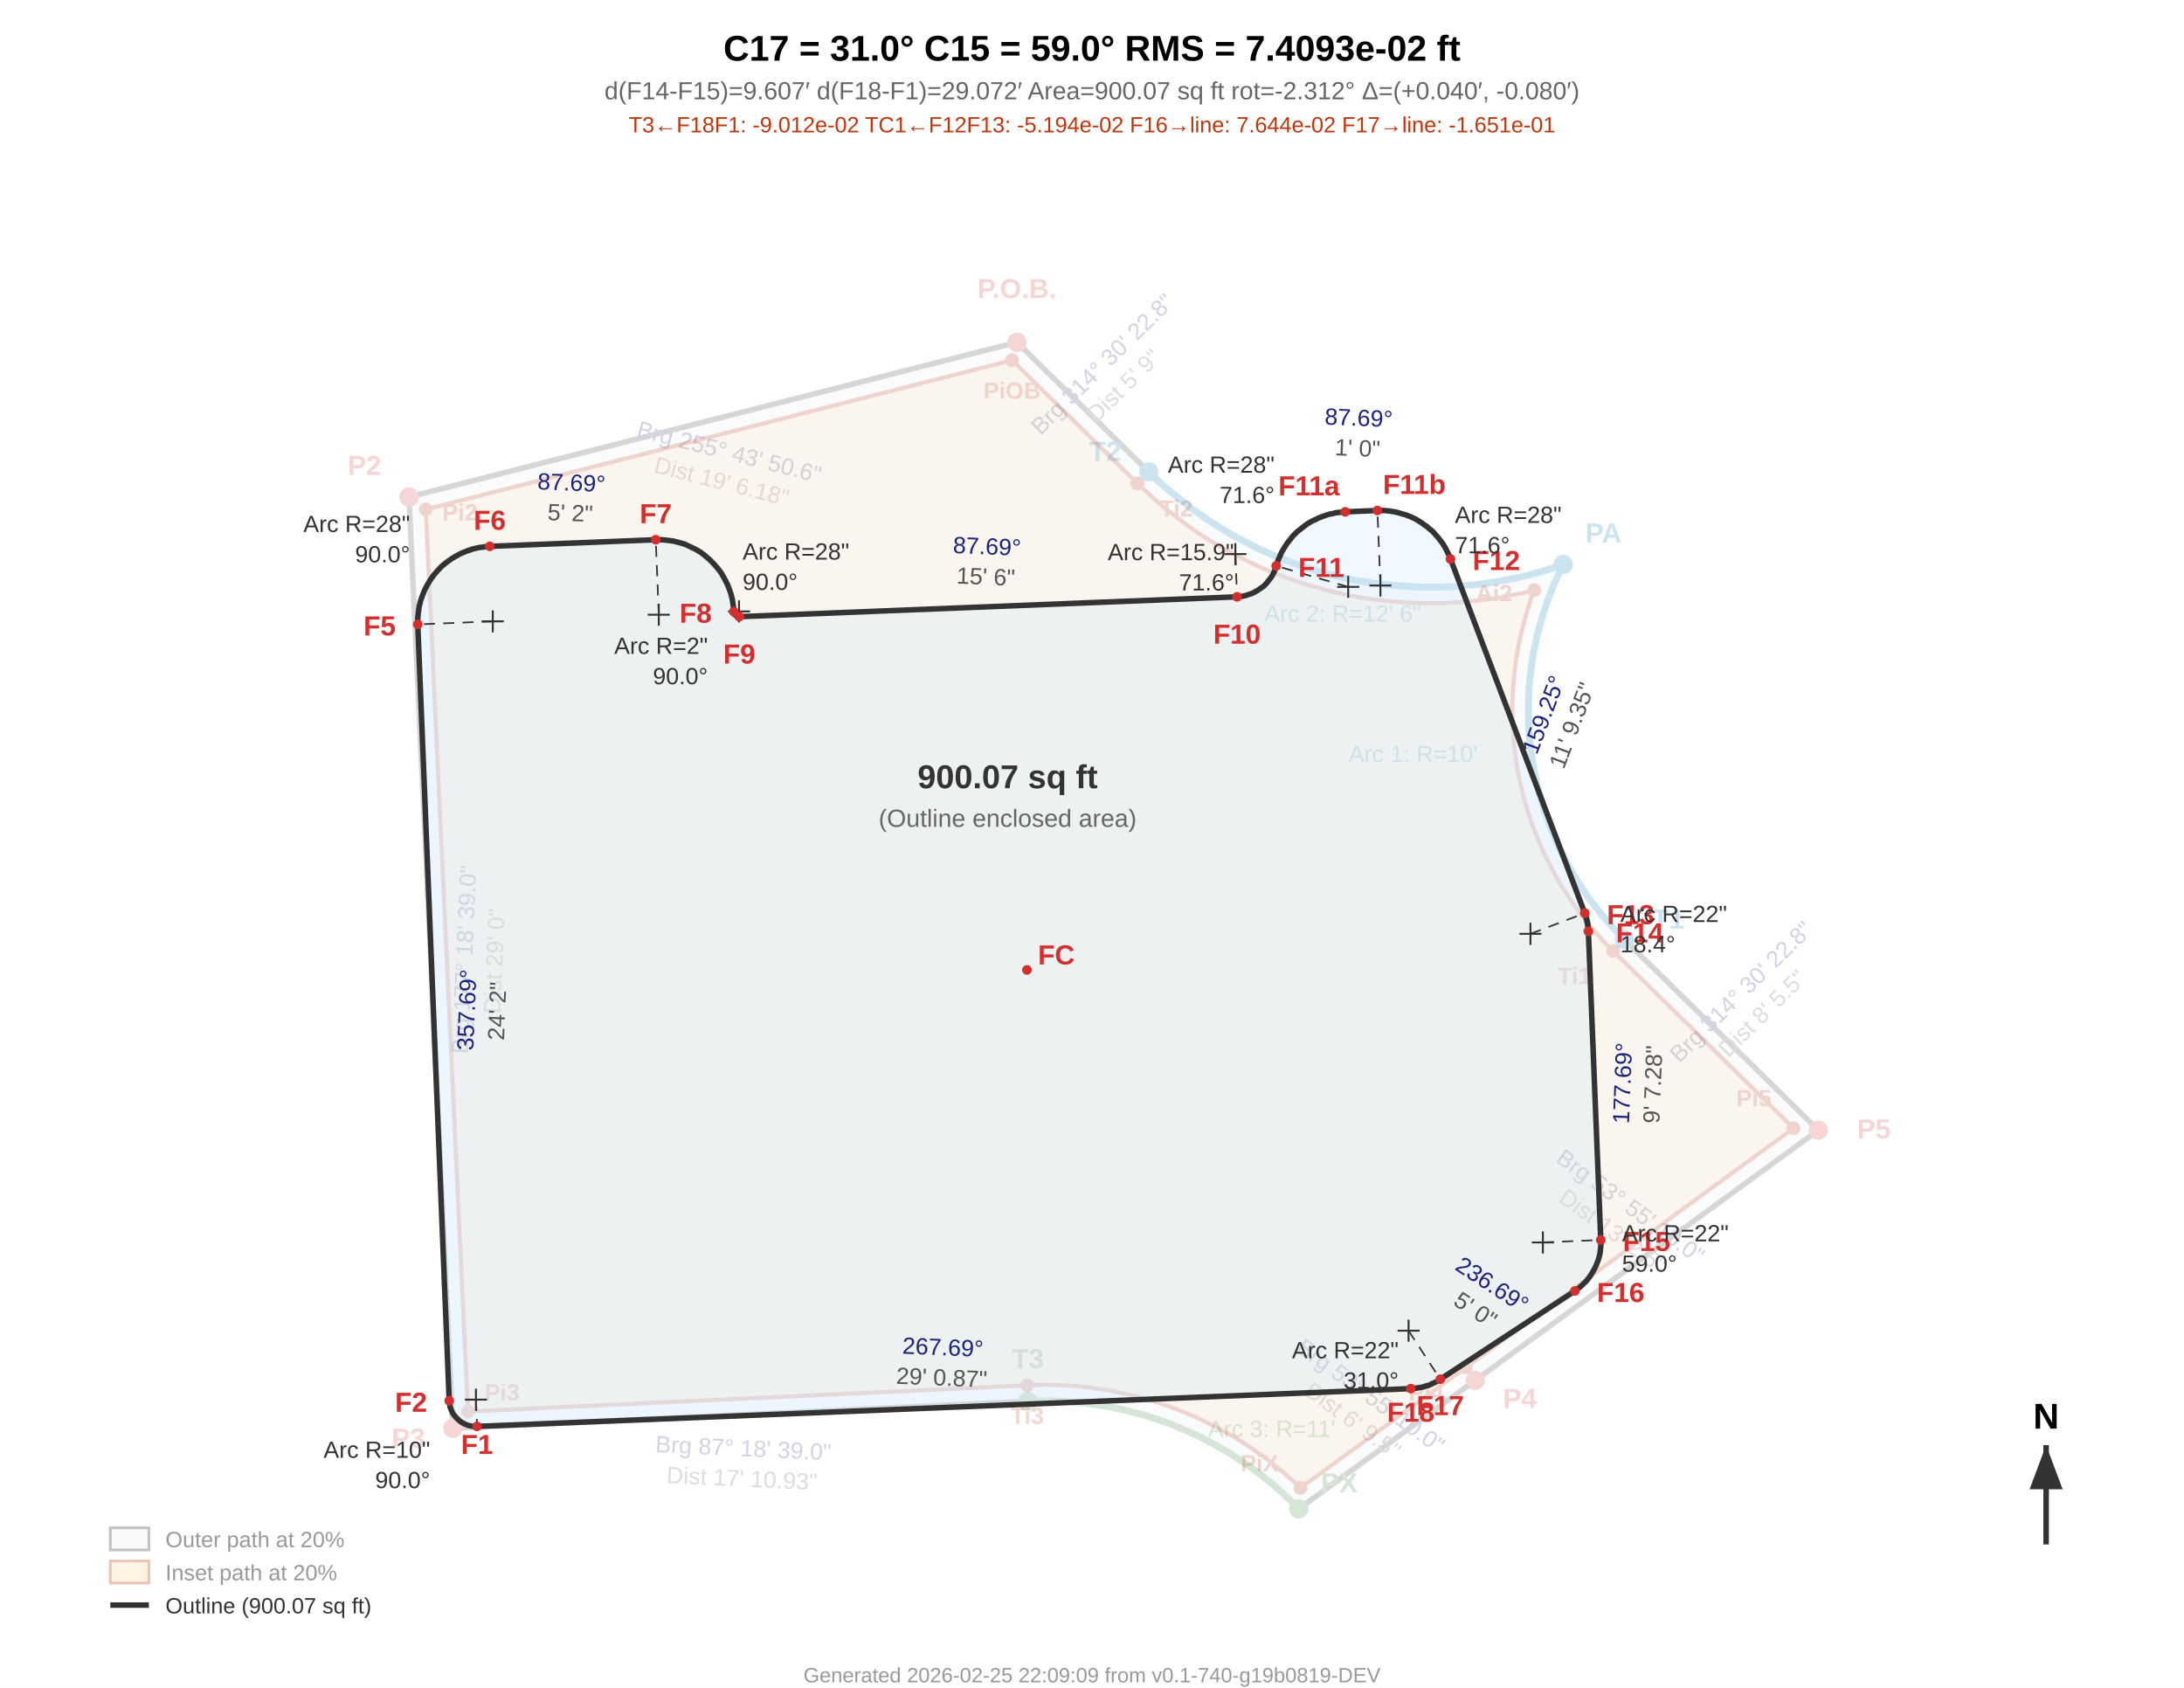
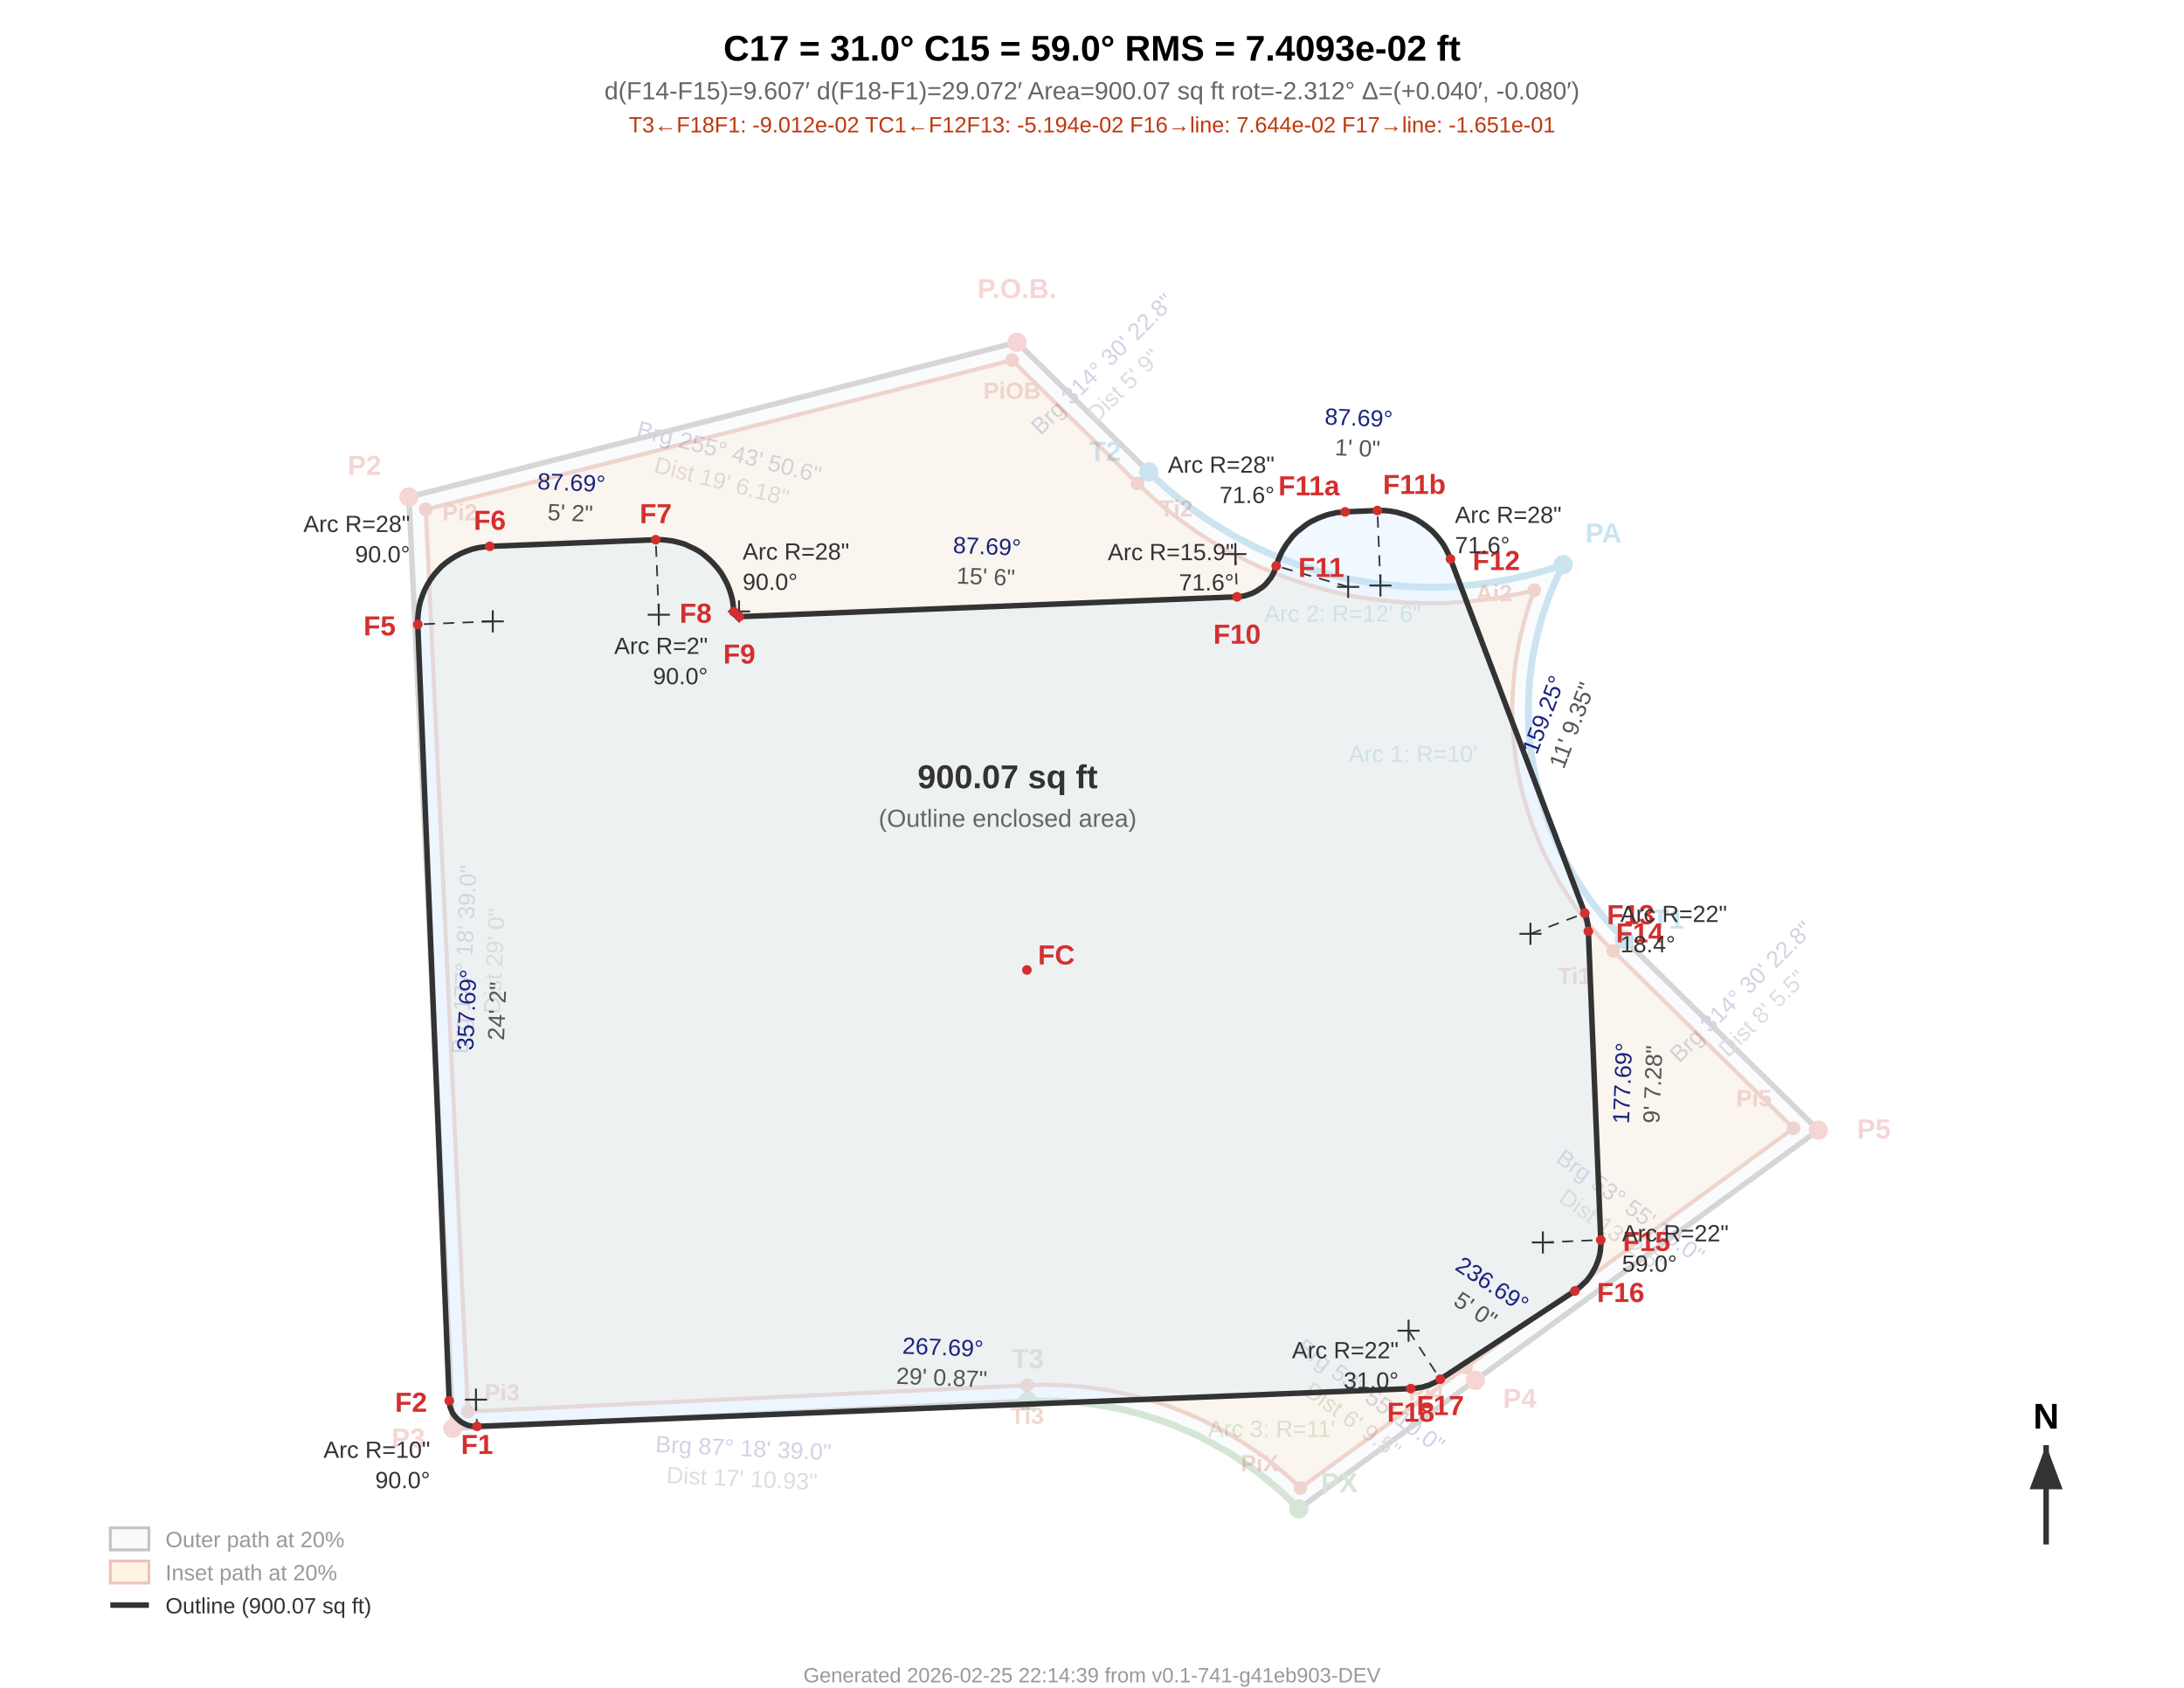
<svg xmlns="http://www.w3.org/2000/svg" width="792" height="612" viewBox="0 0 792 612">
  <rect width="792" height="612" fill="white" />
  <defs>
    <marker id="ah" markerWidth="8" markerHeight="6" refX="8" refY="3" orient="auto">
      <polygon points="0 0, 8 3, 0 6" fill="#333" />
    </marker>
    <clipPath id="page">
      <rect width="792" height="612" />
    </clipPath>
  </defs>
  <text x="396.0" y="22" text-anchor="middle" font-family="Arial" font-size="13" font-weight="bold">C17 = 31.0°   C15 = 59.0°   RMS = 7.4093e-02 ft</text>
  <text x="396.0" y="36" text-anchor="middle" font-family="Arial" font-size="9" fill="#666">d(F14-F15)=9.607′  d(F18-F1)=29.072′  Area=900.07 sq ft  rot=-2.312°  Δ=(+0.040′, -0.080′)</text>
  <text x="396.0" y="48" text-anchor="middle" font-family="Arial" font-size="8" fill="#BF360C">T3←F18F1: -9.012e-02   TC1←F12F13: -5.194e-02   F16→line: 7.644e-02   F17→line: -1.651e-01</text>
  <g opacity="0.2">
    <polygon points="368.8,124.1 148.3,180.2 164.2,517.9 535.0,500.5 659.4,409.8" fill="none" stroke="#bbb" stroke-width="0.8" stroke-dasharray="4,4" />
    <polygon points="368.8,124.1 148.3,180.2 164.2,517.9 372.7,508.1 374.6,508.0 376.4,508.0 378.2,508.0 380.0,508.0 381.8,508.0 383.6,508.0 385.5,508.1 387.3,508.2 389.1,508.4 390.9,508.5 392.7,508.7 394.5,508.9 396.3,509.2 398.1,509.4 399.9,509.7 401.7,510.0 403.5,510.4 405.2,510.7 407.0,511.1 408.8,511.5 410.5,512.0 412.3,512.4 414.1,512.9 415.8,513.4 417.5,514.0 419.3,514.5 421.0,515.1 422.7,515.7 424.4,516.3 426.1,517.0 427.8,517.7 429.4,518.4 431.1,519.1 432.8,519.9 434.4,520.6 436.0,521.4 437.6,522.3 439.2,523.1 440.8,524.0 442.4,524.9 444.0,525.8 445.6,526.7 447.1,527.7 448.6,528.7 450.1,529.7 451.6,530.7 453.1,531.7 454.6,532.8 456.1,533.9 457.5,535.0 458.9,536.1 460.3,537.2 461.7,538.4 463.1,539.6 464.5,540.8 465.8,542.0 467.1,543.3 468.4,544.5 469.7,545.8 471.0,547.1 535.0,500.5 659.4,409.8 589.1,340.7 587.4,338.9 585.7,337.2 584.0,335.3 582.4,333.5 580.8,331.6 579.3,329.7 577.8,327.8 576.3,325.8 574.9,323.8 573.5,321.7 572.2,319.7 570.9,317.6 569.7,315.5 568.5,313.3 567.3,311.2 566.2,309.0 565.1,306.7 564.1,304.5 563.2,302.3 562.2,300.0 561.4,297.7 560.6,295.4 559.8,293.0 559.1,290.7 558.4,288.3 557.8,285.9 557.2,283.6 556.7,281.2 556.2,278.7 555.8,276.3 555.4,273.9 555.1,271.5 554.8,269.0 554.6,266.6 554.4,264.1 554.3,261.7 554.3,259.2 554.3,256.8 554.3,254.3 554.4,251.8 554.5,249.4 554.7,246.9 555.0,244.5 555.3,242.1 555.6,239.6 556.0,237.2 556.5,234.8 557.0,232.4 557.5,230.0 558.2,227.6 558.8,225.3 559.5,222.9 560.3,220.6 561.1,218.2 561.9,215.9 562.8,213.7 563.8,211.4 564.8,209.1 565.8,206.9 566.9,204.7 564.3,205.6 561.8,206.4 559.2,207.2 556.6,207.9 553.9,208.6 551.3,209.2 548.7,209.8 546.0,210.3 543.4,210.8 540.7,211.2 538.0,211.6 535.3,212.0 532.6,212.2 529.9,212.5 527.3,212.7 524.5,212.8 521.8,212.9 519.1,212.9 516.4,212.9 513.7,212.8 511.0,212.7 508.3,212.5 505.6,212.3 502.9,212.0 500.3,211.7 497.6,211.4 494.9,210.9 492.2,210.5 489.6,210.0 486.9,209.4 484.3,208.8 481.7,208.1 479.1,207.4 476.5,206.6 473.9,205.8 471.3,205.0 468.8,204.1 466.3,203.1 463.7,202.1 461.2,201.1 458.8,200.0 456.3,198.9 453.9,197.7 451.5,196.4 449.1,195.2 446.7,193.9 444.4,192.5 442.1,191.1 439.8,189.7 437.5,188.2 435.3,186.6 433.1,185.1 430.9,183.5 428.8,181.8 426.7,180.1 424.6,178.4 422.5,176.6 420.5,174.8 418.5,173.0 416.6,171.1" fill="#e8edf5" stroke="none" />
    <line x1="368.8" y1="124.1" x2="148.3" y2="180.2" stroke="#333" stroke-width="2.0" />
    <line x1="148.3" y1="180.2" x2="164.2" y2="517.9" stroke="#333" stroke-width="2.0" />
    <line x1="164.2" y1="517.9" x2="372.7" y2="508.1" stroke="#333" stroke-width="2.0" />
    <line x1="471.0" y1="547.1" x2="535.0" y2="500.5" stroke="#333" stroke-width="2.0" />
    <line x1="535.0" y1="500.5" x2="659.4" y2="409.8" stroke="#333" stroke-width="2.0" />
    <line x1="659.4" y1="409.8" x2="589.1" y2="340.7" stroke="#333" stroke-width="2.0" />
    <line x1="416.6" y1="171.1" x2="368.8" y2="124.1" stroke="#333" stroke-width="2.0" />
    <polyline points="589.1,340.7 587.4,338.9 585.7,337.2 584.0,335.3 582.4,333.5 580.8,331.6 579.3,329.7 577.8,327.8 576.3,325.8 574.9,323.8 573.5,321.7 572.2,319.7 570.9,317.6 569.7,315.5 568.5,313.3 567.3,311.2 566.2,309.0 565.1,306.7 564.1,304.5 563.2,302.3 562.2,300.0 561.4,297.7 560.6,295.4 559.8,293.0 559.1,290.7 558.4,288.3 557.8,285.9 557.2,283.6 556.7,281.2 556.2,278.7 555.8,276.3 555.4,273.9 555.1,271.5 554.8,269.0 554.6,266.6 554.4,264.1 554.3,261.7 554.3,259.2 554.3,256.8 554.3,254.3 554.4,251.8 554.5,249.4 554.7,246.9 555.0,244.5 555.3,242.1 555.6,239.6 556.0,237.2 556.5,234.8 557.0,232.4 557.5,230.0 558.2,227.6 558.8,225.3 559.5,222.9 560.3,220.6 561.1,218.2 561.9,215.9 562.8,213.7 563.8,211.4 564.8,209.1 565.8,206.9 566.9,204.7" fill="none" stroke="#0077B6" stroke-width="2.5" stroke-linecap="round" />
    <polyline points="566.9,204.7 564.3,205.6 561.8,206.4 559.2,207.2 556.6,207.9 553.9,208.6 551.3,209.2 548.7,209.8 546.0,210.3 543.4,210.8 540.7,211.2 538.0,211.6 535.3,212.0 532.6,212.2 529.9,212.5 527.3,212.7 524.5,212.8 521.8,212.9 519.1,212.9 516.4,212.9 513.7,212.8 511.0,212.7 508.3,212.5 505.6,212.3 502.9,212.0 500.3,211.7 497.6,211.4 494.9,210.9 492.2,210.5 489.6,210.0 486.9,209.4 484.3,208.8 481.7,208.1 479.1,207.4 476.5,206.6 473.9,205.8 471.3,205.0 468.8,204.1 466.3,203.1 463.7,202.1 461.2,201.1 458.8,200.0 456.3,198.9 453.9,197.7 451.5,196.4 449.1,195.2 446.7,193.9 444.4,192.5 442.1,191.1 439.8,189.7 437.5,188.2 435.3,186.6 433.1,185.1 430.9,183.5 428.8,181.8 426.7,180.1 424.6,178.4 422.5,176.6 420.5,174.8 418.5,173.0 416.6,171.1" fill="none" stroke="#0077B6" stroke-width="2.5" stroke-linecap="round" />
    <polyline points="372.7,508.1 374.6,508.0 376.4,508.0 378.2,508.0 380.0,508.0 381.8,508.0 383.6,508.0 385.5,508.1 387.3,508.2 389.1,508.4 390.9,508.5 392.7,508.7 394.5,508.9 396.3,509.2 398.1,509.4 399.9,509.7 401.7,510.0 403.5,510.4 405.2,510.7 407.0,511.1 408.8,511.5 410.5,512.0 412.3,512.4 414.1,512.9 415.8,513.4 417.5,514.0 419.3,514.5 421.0,515.1 422.7,515.7 424.4,516.3 426.1,517.0 427.8,517.7 429.4,518.4 431.1,519.1 432.8,519.9 434.4,520.6 436.0,521.4 437.6,522.3 439.2,523.1 440.8,524.0 442.4,524.9 444.0,525.8 445.6,526.7 447.1,527.7 448.6,528.7 450.1,529.7 451.6,530.7 453.1,531.7 454.6,532.8 456.1,533.9 457.5,535.0 458.9,536.1 460.3,537.2 461.7,538.4 463.1,539.6 464.5,540.8 465.8,542.0 467.1,543.3 468.4,544.5 469.7,545.8 471.0,547.1" fill="none" stroke="#2E7D32" stroke-width="2.5" stroke-linecap="round" />
    <circle cx="368.8" cy="124.1" r="3.5" fill="#d32f2f" />
    <text x="368.8" y="108.1" text-anchor="middle" font-family="Arial" font-size="10" font-weight="bold" fill="#d32f2f">P.O.B.</text>
    <circle cx="148.3" cy="180.2" r="3.5" fill="#d32f2f" />
    <text x="138.3" y="172.2" text-anchor="end" font-family="Arial" font-size="10" font-weight="bold" fill="#d32f2f">P2</text>
    <circle cx="164.2" cy="517.9" r="3.5" fill="#d32f2f" />
    <text x="154.2" y="524.9" text-anchor="end" font-family="Arial" font-size="10" font-weight="bold" fill="#d32f2f">P3</text>
    <circle cx="372.7" cy="508.1" r="3.5" fill="#2E7D32" />
    <text x="372.7" y="496.1" text-anchor="middle" font-family="Arial" font-size="10" font-weight="bold" fill="#2E7D32">T3</text>
    <circle cx="471.0" cy="547.1" r="3.5" fill="#2E7D32" />
    <text x="479.0" y="541.1" text-anchor="start" font-family="Arial" font-size="10" font-weight="bold" fill="#2E7D32">PX</text>
    <circle cx="535.0" cy="500.5" r="3.5" fill="#d32f2f" />
    <text x="545.0" y="510.5" text-anchor="start" font-family="Arial" font-size="10" font-weight="bold" fill="#d32f2f">P4</text>
    <circle cx="659.4" cy="409.8" r="3.5" fill="#d32f2f" />
    <text x="673.4" y="412.8" text-anchor="start" font-family="Arial" font-size="10" font-weight="bold" fill="#d32f2f">P5</text>
    <circle cx="589.1" cy="340.7" r="3.5" fill="#0077B6" />
    <text x="599.1" y="336.7" text-anchor="start" font-family="Arial" font-size="10" font-weight="bold" fill="#0077B6">T1</text>
    <circle cx="566.9" cy="204.7" r="3.5" fill="#0077B6" />
    <text x="574.9" y="196.7" text-anchor="start" font-family="Arial" font-size="10" font-weight="bold" fill="#0077B6">PA</text>
    <circle cx="416.6" cy="171.1" r="3.5" fill="#0077B6" />
    <text x="406.6" y="167.1" text-anchor="end" font-family="Arial" font-size="10" font-weight="bold" fill="#0077B6">T2</text>
    <g transform="translate(263.0,169.6) rotate(14.3)">
      <text x="0" y="-3" text-anchor="middle" font-family="Arial" font-size="8.5" fill="#1a237e">Brg 255° 43' 50.6"</text>
      <text x="0" y="8" text-anchor="middle" font-family="Arial" font-size="8.5" fill="#555">Dist 19' 6.18"</text>
    </g>
    <g transform="translate(174.2,348.2) rotate(-87.3)">
      <text x="0" y="-3" text-anchor="middle" font-family="Arial" font-size="8.5" fill="#1a237e">Brg 177° 18' 39.0"</text>
      <text x="0" y="8" text-anchor="middle" font-family="Arial" font-size="8.5" fill="#555">Dist 29' 0"</text>
    </g>
    <g transform="translate(269.3,531.0) rotate(2.7)">
      <text x="0" y="-3" text-anchor="middle" font-family="Arial" font-size="8.5" fill="#1a237e">Brg 87° 18' 39.0"</text>
      <text x="0" y="8" text-anchor="middle" font-family="Arial" font-size="8.5" fill="#555">Dist 17' 10.93"</text>
    </g>
    <g transform="translate(493.6,510.9) rotate(36.1)">
      <text x="0" y="-3" text-anchor="middle" font-family="Arial" font-size="8.5" fill="#1a237e">Brg 53° 55' 10.0"</text>
      <text x="0" y="8" text-anchor="middle" font-family="Arial" font-size="8.5" fill="#555">Dist 6' 9.5"</text>
    </g>
    <g transform="translate(587.8,442.2) rotate(36.1)">
      <text x="0" y="-3" text-anchor="middle" font-family="Arial" font-size="8.5" fill="#1a237e">Brg 53° 55' 10.0"</text>
      <text x="0" y="8" text-anchor="middle" font-family="Arial" font-size="8.5" fill="#555">Dist 13' 2.5"</text>
    </g>
    <g transform="translate(635.5,363.8) rotate(-44.5)">
      <text x="0" y="-3" text-anchor="middle" font-family="Arial" font-size="8.5" fill="#1a237e">Brg 314° 30' 22.8"</text>
      <text x="0" y="8" text-anchor="middle" font-family="Arial" font-size="8.5" fill="#555">Dist 8' 5.5"</text>
    </g>
    <g transform="translate(403.9,136.2) rotate(-44.5)">
      <text x="0" y="-3" text-anchor="middle" font-family="Arial" font-size="8.5" fill="#1a237e">Brg 314° 30' 22.8"</text>
      <text x="0" y="8" text-anchor="middle" font-family="Arial" font-size="8.5" fill="#555">Dist 5' 9"</text>
    </g>
    <text x="535.8" y="276.3" text-anchor="end" font-family="Arial" font-size="8.5" fill="#0077B6">Arc 1: R=10'</text>
    <text x="486.9" y="225.4" text-anchor="middle" font-family="Arial" font-size="8.5" fill="#0077B6">Arc 2: R=12' 6"</text>
    <text x="438.1" y="521.0" text-anchor="start" font-family="Arial" font-size="8.5" fill="#2E7D32">Arc 3: R=11'</text>
  </g>
  <g opacity="0.2">
    <polygon points="367.0,130.6 154.4,184.7 169.7,511.8 372.5,502.3 374.3,502.2 376.1,502.2 377.9,502.1 379.7,502.1 381.5,502.2 383.4,502.2 385.2,502.3 387.0,502.4 388.8,502.5 390.6,502.6 392.4,502.8 394.2,503.0 396.0,503.2 397.8,503.5 399.6,503.8 401.4,504.0 403.2,504.4 404.9,504.7 406.7,505.1 408.5,505.5 410.3,505.9 412.0,506.3 413.8,506.8 415.5,507.3 417.3,507.8 419.0,508.3 420.7,508.9 422.4,509.4 424.2,510.0 425.9,510.7 427.5,511.3 429.2,512.0 430.9,512.7 432.6,513.4 434.2,514.1 435.9,514.9 437.5,515.7 439.1,516.5 440.8,517.3 442.4,518.2 443.9,519.0 445.5,519.9 447.1,520.8 448.6,521.8 450.2,522.7 451.7,523.7 453.2,524.7 454.7,525.7 456.2,526.8 457.7,527.8 459.2,528.9 460.6,530.0 462.0,531.1 463.4,532.3 464.8,533.4 466.2,534.6 467.6,535.8 468.9,537.0 470.3,538.2 471.6,539.5 531.6,495.8 650.4,409.1 585.0,344.8 583.4,343.2 581.7,341.5 580.1,339.7 578.5,338.0 577.0,336.2 575.5,334.3 574.0,332.5 572.6,330.6 571.2,328.7 569.9,326.8 568.6,324.8 567.3,322.8 566.0,320.8 564.8,318.8 563.7,316.7 562.6,314.6 561.5,312.5 560.4,310.4 559.4,308.3 558.5,306.1 557.6,303.9 556.7,301.7 555.8,299.5 555.1,297.3 554.3,295.1 553.6,292.8 553.0,290.5 552.3,288.3 551.8,286.0 551.2,283.7 550.8,281.3 550.3,279.0 549.9,276.7 549.6,274.4 549.3,272.0 549.0,269.7 548.8,267.3 548.6,265.0 548.5,262.6 548.5,260.2 548.4,257.9 548.4,255.5 548.5,253.2 548.6,250.8 548.8,248.4 549.0,246.1 549.2,243.7 549.5,241.4 549.8,239.0 550.2,236.7 550.6,234.4 551.1,232.1 551.6,229.8 552.2,227.5 552.8,225.2 553.4,222.9 554.1,220.7 554.8,218.4 555.6,216.2 556.4,214.0 553.9,214.6 551.4,215.2 548.8,215.7 546.3,216.2 543.7,216.7 541.2,217.1 538.6,217.4 536.0,217.7 533.4,218.0 530.9,218.2 528.3,218.4 525.7,218.6 523.1,218.7 520.5,218.7 517.9,218.7 515.3,218.7 512.7,218.6 510.1,218.5 507.5,218.3 504.9,218.1 502.3,217.8 499.8,217.5 497.2,217.2 494.6,216.8 492.1,216.4 489.5,215.9 487.0,215.4 484.4,214.8 481.9,214.2 479.4,213.5 476.9,212.8 474.4,212.1 471.9,211.3 469.5,210.5 467.0,209.6 464.6,208.7 462.2,207.8 459.8,206.8 457.4,205.8 455.0,204.7 452.7,203.6 450.3,202.4 448.0,201.2 445.7,200.0 443.5,198.7 441.2,197.4 439.0,196.1 436.8,194.7 434.6,193.3 432.5,191.8 430.4,190.3 428.3,188.8 426.2,187.2 424.2,185.6 422.1,184.0 420.2,182.3 418.2,180.6 416.3,178.8 414.4,177.1 412.5,175.3" fill="rgba(255,152,0,0.3)" stroke="none" />
    <line x1="367.0" y1="130.6" x2="154.4" y2="184.7" stroke="#BF360C" stroke-width="1.5" />
    <line x1="154.4" y1="184.7" x2="169.7" y2="511.8" stroke="#BF360C" stroke-width="1.5" />
    <line x1="169.7" y1="511.8" x2="372.5" y2="502.3" stroke="#BF360C" stroke-width="1.5" />
    <line x1="471.6" y1="539.5" x2="531.6" y2="495.8" stroke="#BF360C" stroke-width="1.5" />
    <line x1="531.6" y1="495.8" x2="650.4" y2="409.1" stroke="#BF360C" stroke-width="1.5" />
    <line x1="650.4" y1="409.1" x2="585.0" y2="344.8" stroke="#BF360C" stroke-width="1.5" />
    <line x1="412.5" y1="175.3" x2="367.0" y2="130.6" stroke="#BF360C" stroke-width="1.5" />
    <polyline points="585.0,344.8 583.4,343.2 581.7,341.5 580.1,339.7 578.5,338.0 577.0,336.2 575.5,334.3 574.0,332.5 572.6,330.6 571.2,328.7 569.9,326.8 568.6,324.8 567.3,322.8 566.0,320.8 564.8,318.8 563.7,316.7 562.6,314.6 561.5,312.5 560.4,310.4 559.4,308.3 558.5,306.1 557.6,303.9 556.7,301.7 555.8,299.5 555.1,297.3 554.3,295.1 553.6,292.8 553.0,290.5 552.3,288.3 551.8,286.0 551.2,283.7 550.8,281.3 550.3,279.0 549.9,276.7 549.6,274.4 549.3,272.0 549.0,269.7 548.8,267.3 548.6,265.0 548.5,262.6 548.5,260.2 548.4,257.9 548.4,255.5 548.5,253.2 548.6,250.8 548.8,248.4 549.0,246.1 549.2,243.7 549.5,241.4 549.8,239.0 550.2,236.7 550.6,234.4 551.1,232.1 551.6,229.8 552.2,227.5 552.8,225.2 553.4,222.9 554.1,220.7 554.8,218.4 555.6,216.2 556.4,214.0" fill="none" stroke="#BF360C" stroke-width="1.5" stroke-linecap="round" />
    <polyline points="556.4,214.0 553.9,214.6 551.4,215.2 548.8,215.7 546.3,216.2 543.7,216.7 541.2,217.1 538.6,217.4 536.0,217.7 533.4,218.0 530.9,218.2 528.3,218.4 525.7,218.6 523.1,218.7 520.5,218.7 517.9,218.7 515.3,218.7 512.7,218.6 510.1,218.5 507.5,218.3 504.9,218.1 502.3,217.8 499.8,217.5 497.2,217.2 494.6,216.8 492.1,216.4 489.5,215.9 487.0,215.4 484.4,214.8 481.9,214.2 479.4,213.5 476.9,212.8 474.4,212.1 471.9,211.3 469.5,210.5 467.0,209.6 464.6,208.7 462.2,207.8 459.8,206.8 457.4,205.8 455.0,204.7 452.7,203.6 450.3,202.4 448.0,201.2 445.7,200.0 443.5,198.7 441.2,197.4 439.0,196.1 436.8,194.7 434.6,193.3 432.5,191.8 430.4,190.3 428.3,188.8 426.2,187.2 424.2,185.6 422.1,184.0 420.2,182.3 418.2,180.6 416.3,178.8 414.4,177.1 412.5,175.3" fill="none" stroke="#BF360C" stroke-width="1.5" stroke-linecap="round" />
    <polyline points="372.5,502.3 374.3,502.2 376.1,502.2 377.9,502.1 379.7,502.1 381.5,502.2 383.4,502.2 385.2,502.3 387.0,502.4 388.8,502.5 390.6,502.6 392.4,502.8 394.2,503.0 396.0,503.2 397.8,503.5 399.6,503.8 401.4,504.0 403.2,504.4 404.9,504.7 406.7,505.1 408.5,505.5 410.3,505.9 412.0,506.3 413.8,506.8 415.5,507.3 417.3,507.8 419.0,508.3 420.7,508.9 422.4,509.4 424.2,510.0 425.9,510.7 427.5,511.3 429.2,512.0 430.9,512.7 432.6,513.4 434.2,514.1 435.9,514.9 437.5,515.7 439.1,516.5 440.8,517.3 442.4,518.2 443.9,519.0 445.5,519.9 447.1,520.8 448.6,521.8 450.2,522.7 451.7,523.7 453.2,524.7 454.7,525.7 456.2,526.8 457.7,527.8 459.2,528.9 460.6,530.0 462.0,531.1 463.4,532.3 464.8,533.4 466.2,534.6 467.6,535.8 468.9,537.0 470.3,538.2 471.6,539.5" fill="none" stroke="#BF360C" stroke-width="1.5" stroke-linecap="round" />
    <circle cx="367.0" cy="130.6" r="2.5" fill="#BF360C" />
    <text x="367.0" y="144.6" text-anchor="middle" font-family="Arial" font-size="8.5" font-weight="bold" fill="#BF360C">PiOB</text>
    <circle cx="154.4" cy="184.7" r="2.5" fill="#BF360C" />
    <text x="160.4" y="188.7" text-anchor="start" font-family="Arial" font-size="8.5" font-weight="bold" fill="#BF360C">Pi2</text>
    <circle cx="169.7" cy="511.8" r="2.5" fill="#BF360C" />
    <text x="175.7" y="507.8" text-anchor="start" font-family="Arial" font-size="8.5" font-weight="bold" fill="#BF360C">Pi3</text>
    <circle cx="372.5" cy="502.3" r="2.5" fill="#BF360C" />
    <text x="372.5" y="516.3" text-anchor="middle" font-family="Arial" font-size="8.5" font-weight="bold" fill="#BF360C">Ti3</text>
    <circle cx="471.6" cy="539.5" r="2.5" fill="#BF360C" />
    <text x="463.6" y="533.5" text-anchor="end" font-family="Arial" font-size="8.5" font-weight="bold" fill="#BF360C">PiX</text>
    <circle cx="531.6" cy="495.8" r="2.5" fill="#BF360C" />
    <text x="523.6" y="507.8" text-anchor="end" font-family="Arial" font-size="8.5" font-weight="bold" fill="#BF360C">Pi4</text>
    <circle cx="650.4" cy="409.1" r="2.5" fill="#BF360C" />
    <text x="642.4" y="401.1" text-anchor="end" font-family="Arial" font-size="8.5" font-weight="bold" fill="#BF360C">Pi5</text>
    <circle cx="585.0" cy="344.8" r="2.5" fill="#BF360C" />
    <text x="577.0" y="356.8" text-anchor="end" font-family="Arial" font-size="8.5" font-weight="bold" fill="#BF360C">Ti1</text>
    <circle cx="556.4" cy="214.0" r="2.5" fill="#BF360C" />
    <text x="548.4" y="218.0" text-anchor="end" font-family="Arial" font-size="8.5" font-weight="bold" fill="#BF360C">Ai2</text>
    <circle cx="412.5" cy="175.3" r="2.5" fill="#BF360C" />
    <text x="420.5" y="187.3" text-anchor="start" font-family="Arial" font-size="8.5" font-weight="bold" fill="#BF360C">Ti2</text>
  </g>
  <polygon points="173.0,517.2 172.2,517.2 171.5,517.2 170.7,517.0 170.0,516.9 169.2,516.6 168.5,516.3 167.9,516.0 167.2,515.6 166.6,515.1 166.0,514.6 165.5,514.1 165.0,513.5 164.5,512.9 164.1,512.3 163.8,511.6 163.5,510.9 163.2,510.1 163.1,509.4 162.9,508.7 162.9,507.9 151.5,226.4 151.5,224.3 151.7,222.1 152.0,220.0 152.5,217.9 153.2,215.9 154.0,213.9 155.0,212.0 156.1,210.2 157.3,208.5 158.7,206.9 160.2,205.3 161.8,204.0 163.6,202.7 165.4,201.6 167.3,200.6 169.3,199.8 171.3,199.1 173.4,198.6 175.5,198.3 177.6,198.1 237.8,195.7 239.9,195.7 242.0,195.9 244.2,196.2 246.2,196.7 248.3,197.3 250.2,198.2 252.1,199.1 254.0,200.2 255.7,201.5 257.3,202.9 258.8,204.4 260.2,206.0 261.5,207.7 262.6,209.6 263.6,211.5 264.4,213.4 265.1,215.5 265.6,217.5 265.9,219.6 266.1,221.8 266.1,221.9 266.1,222.1 266.1,222.2 266.2,222.4 266.2,222.5 266.3,222.6 266.4,222.8 266.5,222.9 266.6,223.0 266.7,223.1 266.8,223.2 266.9,223.3 267.1,223.4 267.2,223.5 267.3,223.5 267.5,223.6 267.6,223.6 267.8,223.6 267.9,223.6 268.1,223.6 448.6,216.4 449.6,216.3 450.5,216.2 451.5,216.0 452.4,215.7 453.3,215.4 454.2,215.1 455.1,214.6 455.9,214.2 456.7,213.6 457.5,213.1 458.3,212.5 459.0,211.8 459.6,211.1 460.2,210.3 460.8,209.6 461.3,208.8 461.8,207.9 462.2,207.0 462.5,206.1 462.8,205.2 463.2,204.1 463.5,203.1 464.0,202.0 464.4,201.0 464.9,200.0 465.5,199.0 466.1,198.0 466.7,197.1 467.4,196.2 468.1,195.3 468.8,194.4 469.6,193.6 470.4,192.8 471.3,192.1 472.2,191.4 473.1,190.7 474.0,190.0 475.0,189.4 475.9,188.9 477.0,188.4 478.0,187.9 479.0,187.5 480.1,187.1 481.2,186.7 482.3,186.4 483.4,186.2 484.5,185.9 485.6,185.8 486.7,185.7 487.8,185.6 499.5,185.1 500.6,185.1 501.8,185.1 502.9,185.2 504.0,185.3 505.1,185.5 506.3,185.7 507.4,186.0 508.4,186.3 509.5,186.6 510.6,187.0 511.6,187.4 512.7,187.9 513.7,188.4 514.6,189.0 515.6,189.6 516.5,190.3 517.4,190.9 518.3,191.7 519.2,192.4 520.0,193.2 520.7,194.0 521.5,194.9 522.2,195.8 522.9,196.7 523.5,197.6 524.1,198.6 524.6,199.6 525.1,200.6 525.6,201.6 526.0,202.7 574.7,331.1 574.7,331.2 574.8,331.3 574.8,331.4 574.8,331.5 574.9,331.6 574.9,331.7 574.9,331.8 575.0,331.9 575.0,332.0 575.0,332.2 575.1,332.3 575.1,332.4 575.1,332.5 575.2,332.6 575.2,332.7 575.2,332.8 575.3,332.9 575.3,333.0 575.3,333.1 575.4,333.2 575.4,333.4 575.4,333.5 575.4,333.6 575.5,333.7 575.5,333.8 575.5,333.9 575.5,334.0 575.6,334.1 575.6,334.2 575.6,334.3 575.6,334.5 575.7,334.6 575.7,334.7 575.7,334.8 575.7,334.9 575.7,335.0 575.8,335.1 575.8,335.2 575.8,335.3 575.8,335.5 575.8,335.6 575.8,335.7 575.9,335.8 575.9,335.9 575.9,336.0 575.9,336.1 575.9,336.2 575.9,336.4 575.9,336.5 576.0,336.6 576.0,336.7 576.0,336.8 576.0,336.9 576.0,337.0 576.0,337.1 576.0,337.3 576.0,337.4 576.0,337.5 576.0,337.6 576.0,337.7 580.5,449.6 580.6,450.7 580.5,451.8 580.4,452.9 580.3,453.9 580.1,455.0 579.8,456.1 579.5,457.1 579.1,458.1 578.7,459.1 578.2,460.1 577.7,461.0 577.1,462.0 576.5,462.9 575.9,463.7 575.2,464.6 574.4,465.3 573.6,466.1 572.8,466.8 571.9,467.5 571.1,468.1 522.3,500.1 521.9,500.4 521.4,500.7 520.9,501.0 520.4,501.2 519.9,501.5 519.3,501.7 518.8,502.0 518.3,502.2 517.8,502.4 517.2,502.5 516.7,502.7 516.1,502.9 515.6,503.0 515.0,503.1 514.4,503.2 513.9,503.3 513.3,503.4 512.8,503.5 512.2,503.5 511.6,503.5" fill="rgba(200,230,255,0.25)" stroke="none" />
  <line x1="162.9" y1="507.9" x2="151.5" y2="226.4" stroke="#333" stroke-width="2.0" />
  <line x1="177.6" y1="198.1" x2="237.8" y2="195.7" stroke="#333" stroke-width="2.0" />
  <line x1="268.1" y1="223.6" x2="448.6" y2="216.4" stroke="#333" stroke-width="2.0" />
  <line x1="487.8" y1="185.6" x2="499.5" y2="185.1" stroke="#333" stroke-width="2.0" />
  <line x1="526.0" y1="202.7" x2="574.7" y2="331.1" stroke="#333" stroke-width="2.0" />
  <line x1="576.0" y1="337.7" x2="580.5" y2="449.6" stroke="#333" stroke-width="2.0" />
  <line x1="571.1" y1="468.1" x2="522.3" y2="500.1" stroke="#333" stroke-width="2.0" />
  <line x1="511.6" y1="503.5" x2="173.0" y2="517.2" stroke="#333" stroke-width="2.0" />
  <polyline points="173.0,517.2 172.2,517.2 171.5,517.2 170.7,517.0 170.0,516.9 169.2,516.6 168.5,516.3 167.9,516.0 167.2,515.6 166.6,515.1 166.0,514.6 165.5,514.1 165.0,513.5 164.5,512.9 164.1,512.3 163.8,511.6 163.5,510.9 163.2,510.1 163.1,509.4 162.9,508.7 162.9,507.9" fill="none" stroke="#333" stroke-width="2.0" stroke-linecap="round" />
  <polyline points="151.5,226.4 151.5,224.3 151.7,222.1 152.0,220.0 152.5,217.9 153.2,215.9 154.0,213.9 155.0,212.0 156.1,210.2 157.3,208.5 158.7,206.9 160.2,205.3 161.8,204.0 163.6,202.7 165.4,201.6 167.3,200.6 169.3,199.8 171.3,199.1 173.4,198.6 175.5,198.3 177.6,198.1" fill="none" stroke="#333" stroke-width="2.0" stroke-linecap="round" />
  <polyline points="237.8,195.7 239.9,195.7 242.0,195.9 244.2,196.2 246.2,196.7 248.3,197.3 250.2,198.2 252.1,199.1 254.0,200.2 255.7,201.5 257.3,202.9 258.8,204.4 260.2,206.0 261.5,207.7 262.6,209.6 263.6,211.5 264.4,213.4 265.1,215.5 265.6,217.5 265.9,219.6 266.1,221.8" fill="none" stroke="#333" stroke-width="2.0" stroke-linecap="round" />
  <polyline points="266.1,221.8 266.1,221.9 266.1,222.1 266.1,222.2 266.2,222.4 266.2,222.5 266.3,222.6 266.4,222.8 266.5,222.9 266.6,223.0 266.7,223.1 266.8,223.2 266.9,223.3 267.1,223.4 267.2,223.5 267.3,223.5 267.5,223.6 267.6,223.6 267.8,223.6 267.9,223.6 268.1,223.6" fill="none" stroke="#333" stroke-width="2.0" stroke-linecap="round" />
  <polyline points="448.6,216.4 449.6,216.3 450.5,216.2 451.5,216.0 452.4,215.7 453.3,215.4 454.2,215.1 455.1,214.6 455.9,214.2 456.7,213.6 457.5,213.1 458.3,212.5 459.0,211.8 459.6,211.1 460.2,210.3 460.8,209.6 461.3,208.8 461.8,207.9 462.2,207.0 462.5,206.1 462.8,205.2" fill="none" stroke="#333" stroke-width="2.0" stroke-linecap="round" />
  <polyline points="462.8,205.2 463.2,204.1 463.5,203.1 464.0,202.0 464.4,201.0 464.9,200.0 465.5,199.0 466.1,198.0 466.7,197.1 467.4,196.2 468.1,195.3 468.8,194.4 469.6,193.6 470.4,192.8 471.3,192.1 472.2,191.4 473.1,190.7 474.0,190.0 475.0,189.4 475.9,188.9 477.0,188.4 478.0,187.9 479.0,187.5 480.1,187.1 481.2,186.7 482.3,186.4 483.4,186.2 484.5,185.9 485.6,185.8 486.7,185.7 487.8,185.6" fill="none" stroke="#333" stroke-width="2.0" stroke-linecap="round" />
  <polyline points="499.5,185.1 500.6,185.1 501.8,185.1 502.9,185.2 504.0,185.3 505.1,185.5 506.3,185.7 507.4,186.0 508.4,186.3 509.5,186.6 510.6,187.0 511.6,187.4 512.7,187.9 513.7,188.4 514.6,189.0 515.6,189.6 516.5,190.3 517.4,190.9 518.3,191.7 519.2,192.4 520.0,193.2 520.7,194.0 521.5,194.9 522.2,195.8 522.9,196.7 523.5,197.6 524.1,198.6 524.6,199.6 525.1,200.6 525.6,201.6 526.0,202.7" fill="none" stroke="#333" stroke-width="2.0" stroke-linecap="round" />
  <polyline points="574.7,331.1 574.7,331.2 574.8,331.3 574.8,331.4 574.8,331.5 574.9,331.6 574.9,331.7 574.9,331.8 575.0,331.9 575.0,332.0 575.0,332.2 575.1,332.3 575.1,332.4 575.1,332.5 575.2,332.6 575.2,332.7 575.2,332.8 575.3,332.9 575.3,333.0 575.3,333.1 575.4,333.2 575.4,333.4 575.4,333.5 575.4,333.6 575.5,333.7 575.5,333.8 575.5,333.9 575.5,334.0 575.6,334.1 575.6,334.2 575.6,334.3 575.6,334.5 575.7,334.6 575.7,334.7 575.7,334.8 575.7,334.9 575.7,335.0 575.8,335.1 575.8,335.2 575.8,335.3 575.8,335.5 575.8,335.6 575.8,335.7 575.9,335.8 575.9,335.9 575.9,336.0 575.9,336.1 575.9,336.2 575.9,336.4 575.9,336.5 576.0,336.6 576.0,336.7 576.0,336.8 576.0,336.9 576.0,337.0 576.0,337.1 576.0,337.3 576.0,337.4 576.0,337.5 576.0,337.6 576.0,337.7" fill="none" stroke="#333" stroke-width="2.0" stroke-linecap="round" />
  <polyline points="580.5,449.6 580.6,450.7 580.5,451.8 580.4,452.9 580.3,453.9 580.1,455.0 579.8,456.1 579.5,457.1 579.1,458.1 578.7,459.1 578.2,460.1 577.7,461.0 577.1,462.0 576.5,462.9 575.9,463.7 575.2,464.6 574.4,465.3 573.6,466.1 572.8,466.8 571.9,467.5 571.1,468.1" fill="none" stroke="#333" stroke-width="2.0" stroke-linecap="round" />
  <polyline points="522.3,500.1 521.9,500.4 521.4,500.7 520.9,501.0 520.4,501.2 519.9,501.5 519.3,501.7 518.8,502.0 518.3,502.2 517.8,502.4 517.2,502.5 516.7,502.7 516.1,502.9 515.6,503.0 515.0,503.1 514.4,503.2 513.9,503.3 513.3,503.4 512.8,503.5 512.2,503.5 511.6,503.5" fill="none" stroke="#333" stroke-width="2.0" stroke-linecap="round" />
  <g clip-path="url(#page)">
    <line x1="172.6" y1="507.5" x2="173.0" y2="517.2" stroke="#333" stroke-width="0.6" stroke-dasharray="4,3" />
    <line x1="168.6" y1="507.5" x2="176.6" y2="507.5" stroke="#333" stroke-width="0.7" />
    <line x1="172.6" y1="503.5" x2="172.6" y2="511.5" stroke="#333" stroke-width="0.7" />
    <line x1="178.7" y1="225.3" x2="151.5" y2="226.4" stroke="#333" stroke-width="0.6" stroke-dasharray="4,3" />
    <line x1="174.7" y1="225.3" x2="182.7" y2="225.3" stroke="#333" stroke-width="0.7" />
    <line x1="178.7" y1="221.3" x2="178.7" y2="229.3" stroke="#333" stroke-width="0.7" />
    <line x1="238.9" y1="222.9" x2="237.8" y2="195.7" stroke="#333" stroke-width="0.6" stroke-dasharray="4,3" />
    <line x1="234.9" y1="222.9" x2="242.9" y2="222.9" stroke="#333" stroke-width="0.7" />
    <line x1="238.9" y1="218.9" x2="238.9" y2="226.9" stroke="#333" stroke-width="0.7" />
    <line x1="268.0" y1="221.7" x2="266.1" y2="221.8" stroke="#333" stroke-width="0.6" stroke-dasharray="4,3" />
    <line x1="264.0" y1="221.7" x2="272.0" y2="221.7" stroke="#333" stroke-width="0.7" />
    <line x1="268.0" y1="217.7" x2="268.0" y2="225.7" stroke="#333" stroke-width="0.7" />
    <line x1="448.0" y1="200.9" x2="448.6" y2="216.4" stroke="#333" stroke-width="0.6" stroke-dasharray="4,3" />
    <line x1="444.0" y1="200.9" x2="452.0" y2="200.9" stroke="#333" stroke-width="0.7" />
    <line x1="448.0" y1="196.9" x2="448.0" y2="204.9" stroke="#333" stroke-width="0.7" />
    <line x1="488.9" y1="212.8" x2="462.8" y2="205.2" stroke="#333" stroke-width="0.6" stroke-dasharray="4,3" />
    <line x1="484.9" y1="212.8" x2="492.9" y2="212.8" stroke="#333" stroke-width="0.7" />
    <line x1="488.9" y1="208.8" x2="488.9" y2="216.8" stroke="#333" stroke-width="0.7" />
    <line x1="500.6" y1="212.3" x2="499.5" y2="185.1" stroke="#333" stroke-width="0.6" stroke-dasharray="4,3" />
    <line x1="496.6" y1="212.3" x2="504.6" y2="212.3" stroke="#333" stroke-width="0.7" />
    <line x1="500.6" y1="208.3" x2="500.6" y2="216.3" stroke="#333" stroke-width="0.7" />
    <line x1="555.0" y1="338.6" x2="574.7" y2="331.1" stroke="#333" stroke-width="0.6" stroke-dasharray="4,3" />
    <line x1="551.0" y1="338.6" x2="559.0" y2="338.6" stroke="#333" stroke-width="0.7" />
    <line x1="555.0" y1="334.6" x2="555.0" y2="342.6" stroke="#333" stroke-width="0.7" />
    <line x1="559.5" y1="450.5" x2="580.5" y2="449.6" stroke="#333" stroke-width="0.6" stroke-dasharray="4,3" />
    <line x1="555.5" y1="450.5" x2="563.5" y2="450.5" stroke="#333" stroke-width="0.7" />
    <line x1="559.5" y1="446.5" x2="559.5" y2="454.5" stroke="#333" stroke-width="0.7" />
    <line x1="510.8" y1="482.5" x2="522.3" y2="500.1" stroke="#333" stroke-width="0.6" stroke-dasharray="4,3" />
    <line x1="506.8" y1="482.5" x2="514.8" y2="482.5" stroke="#333" stroke-width="0.7" />
    <line x1="510.8" y1="478.5" x2="510.8" y2="486.5" stroke="#333" stroke-width="0.7" />
  </g>
  <circle cx="173.0" cy="517.2" r="1.75" fill="#d32f2f" />
  <text x="173.0" y="527.2" text-anchor="middle" font-family="Arial" font-size="10" font-weight="bold" fill="#d32f2f">F1</text>
  <circle cx="162.9" cy="507.9" r="1.75" fill="#d32f2f" />
  <text x="154.9" y="511.9" text-anchor="end" font-family="Arial" font-size="10" font-weight="bold" fill="#d32f2f">F2</text>
  <circle cx="151.5" cy="226.4" r="1.75" fill="#d32f2f" />
  <text x="143.5" y="230.4" text-anchor="end" font-family="Arial" font-size="10" font-weight="bold" fill="#d32f2f">F5</text>
  <circle cx="177.6" cy="198.1" r="1.75" fill="#d32f2f" />
  <text x="177.6" y="192.1" text-anchor="middle" font-family="Arial" font-size="10" font-weight="bold" fill="#d32f2f">F6</text>
  <circle cx="237.8" cy="195.7" r="1.75" fill="#d32f2f" />
  <text x="237.8" y="189.7" text-anchor="middle" font-family="Arial" font-size="10" font-weight="bold" fill="#d32f2f">F7</text>
  <circle cx="266.1" cy="221.8" r="1.75" fill="#d32f2f" />
  <text x="258.1" y="225.8" text-anchor="end" font-family="Arial" font-size="10" font-weight="bold" fill="#d32f2f">F8</text>
  <circle cx="268.1" cy="223.6" r="1.75" fill="#d32f2f" />
  <text x="268.1" y="240.6" text-anchor="middle" font-family="Arial" font-size="10" font-weight="bold" fill="#d32f2f">F9</text>
  <circle cx="448.6" cy="216.4" r="1.75" fill="#d32f2f" />
  <text x="448.6" y="233.4" text-anchor="middle" font-family="Arial" font-size="10" font-weight="bold" fill="#d32f2f">F10</text>
  <circle cx="462.8" cy="205.2" r="1.75" fill="#d32f2f" />
  <text x="470.8" y="209.2" text-anchor="start" font-family="Arial" font-size="10" font-weight="bold" fill="#d32f2f">F11</text>
  <circle cx="487.8" cy="185.6" r="1.75" fill="#d32f2f" />
  <text x="485.8" y="179.6" text-anchor="end" font-family="Arial" font-size="10" font-weight="bold" fill="#d32f2f">F11a</text>
  <circle cx="499.5" cy="185.1" r="1.75" fill="#d32f2f" />
  <text x="501.5" y="179.1" text-anchor="start" font-family="Arial" font-size="10" font-weight="bold" fill="#d32f2f">F11b</text>
  <circle cx="526.0" cy="202.7" r="1.75" fill="#d32f2f" />
  <text x="534.0" y="206.7" text-anchor="start" font-family="Arial" font-size="10" font-weight="bold" fill="#d32f2f">F12</text>
  <circle cx="574.7" cy="331.1" r="1.75" fill="#d32f2f" />
  <text x="582.7" y="335.1" text-anchor="start" font-family="Arial" font-size="10" font-weight="bold" fill="#d32f2f">F13</text>
  <circle cx="576.0" cy="337.7" r="1.75" fill="#d32f2f" />
  <text x="586.0" y="341.7" text-anchor="start" font-family="Arial" font-size="10" font-weight="bold" fill="#d32f2f">F14</text>
  <circle cx="580.5" cy="449.6" r="1.75" fill="#d32f2f" />
  <text x="588.5" y="453.6" text-anchor="start" font-family="Arial" font-size="10" font-weight="bold" fill="#d32f2f">F15</text>
  <circle cx="571.1" cy="468.1" r="1.75" fill="#d32f2f" />
  <text x="579.1" y="472.1" text-anchor="start" font-family="Arial" font-size="10" font-weight="bold" fill="#d32f2f">F16</text>
  <circle cx="522.3" cy="500.1" r="1.75" fill="#d32f2f" />
  <text x="522.3" y="513.1" text-anchor="middle" font-family="Arial" font-size="10" font-weight="bold" fill="#d32f2f">F17</text>
  <circle cx="511.6" cy="503.5" r="1.75" fill="#d32f2f" />
  <text x="511.6" y="515.5" text-anchor="middle" font-family="Arial" font-size="10" font-weight="bold" fill="#d32f2f">F18</text>
  <circle cx="372.4" cy="351.7" r="1.75" fill="#d32f2f" />
  <text x="376.4" y="349.7" text-anchor="start" font-family="Arial" font-size="10" font-weight="bold" fill="#d32f2f">FC</text>
  <g transform="translate(175.2,366.4) rotate(-87.7)">
    <text x="0" y="-3" text-anchor="middle" font-family="Arial" font-size="8.5" fill="#1a237e">357.69°</text>
    <text x="0" y="8" text-anchor="middle" font-family="Arial" font-size="8.5" fill="#555">24' 2"</text>
  </g>
  <g transform="translate(207.0,180.9) rotate(2.3)">
    <text x="0" y="-3" text-anchor="middle" font-family="Arial" font-size="8.5" fill="#1a237e">87.69°</text>
    <text x="0" y="8" text-anchor="middle" font-family="Arial" font-size="8.5" fill="#555">5' 2"</text>
  </g>
  <g transform="translate(357.7,204.0) rotate(2.3)">
    <text x="0" y="-3" text-anchor="middle" font-family="Arial" font-size="8.5" fill="#1a237e">87.69°</text>
    <text x="0" y="8" text-anchor="middle" font-family="Arial" font-size="8.5" fill="#555">15' 6"</text>
  </g>
  <g transform="translate(492.5,157.4) rotate(2.3)">
    <text x="0" y="-3" text-anchor="middle" font-family="Arial" font-size="8.5" fill="#1a237e">87.69°</text>
    <text x="0" y="8" text-anchor="middle" font-family="Arial" font-size="8.5" fill="#555">1' 0"</text>
  </g>
  <g transform="translate(565.3,261.2) rotate(-69.3)">
    <text x="0" y="-3" text-anchor="middle" font-family="Arial" font-size="8.5" fill="#1a237e">159.25°</text>
    <text x="0" y="8" text-anchor="middle" font-family="Arial" font-size="8.5" fill="#555">11' 9.35"</text>
  </g>
  <g transform="translate(594.3,393.0) rotate(-87.7)">
    <text x="0" y="-3" text-anchor="middle" font-family="Arial" font-size="8.5" fill="#1a237e">177.69°</text>
    <text x="0" y="8" text-anchor="middle" font-family="Arial" font-size="8.5" fill="#555">9' 7.28"</text>
  </g>
  <g transform="translate(537.9,470.7) rotate(33.3)">
    <text x="0" y="-3" text-anchor="middle" font-family="Arial" font-size="8.5" fill="#1a237e">236.69°</text>
    <text x="0" y="8" text-anchor="middle" font-family="Arial" font-size="8.5" fill="#555">5' 0"</text>
  </g>
  <g transform="translate(341.7,494.4) rotate(2.3)">
    <text x="0" y="-3" text-anchor="middle" font-family="Arial" font-size="8.5" fill="#1a237e">267.69°</text>
    <text x="0" y="8" text-anchor="middle" font-family="Arial" font-size="8.5" fill="#555">29' 0.87"</text>
  </g>
  <text x="156.0" y="528.6" text-anchor="end" font-family="Arial" font-size="8.5" fill="#333">Arc R=10"</text>
  <text x="156.0" y="539.6" text-anchor="end" font-family="Arial" font-size="8.5" fill="#333">90.0°</text>
  <text x="148.7" y="192.9" text-anchor="end" font-family="Arial" font-size="8.5" fill="#333">Arc R=28"</text>
  <text x="148.7" y="203.9" text-anchor="end" font-family="Arial" font-size="8.5" fill="#333">90.0°</text>
  <text x="269.3" y="202.9" text-anchor="start" font-family="Arial" font-size="8.5" fill="#333">Arc R=28"</text>
  <text x="269.3" y="213.9" text-anchor="start" font-family="Arial" font-size="8.5" fill="#333">90.0°</text>
  <text x="256.7" y="237.1" text-anchor="end" font-family="Arial" font-size="8.5" fill="#333">Arc R=2"</text>
  <text x="256.7" y="248.1" text-anchor="end" font-family="Arial" font-size="8.5" fill="#333">90.0°</text>
  <text x="447.5" y="203.1" text-anchor="end" font-family="Arial" font-size="8.5" fill="#333">Arc R=15.9"</text>
  <text x="447.5" y="214.1" text-anchor="end" font-family="Arial" font-size="8.5" fill="#333">71.6°</text>
  <text x="462.2" y="171.4" text-anchor="end" font-family="Arial" font-size="8.5" fill="#333">Arc R=28"</text>
  <text x="462.2" y="182.4" text-anchor="end" font-family="Arial" font-size="8.5" fill="#333">71.6°</text>
  <text x="527.6" y="189.6" text-anchor="start" font-family="Arial" font-size="8.5" fill="#333">Arc R=28"</text>
  <text x="527.6" y="200.6" text-anchor="start" font-family="Arial" font-size="8.5" fill="#333">71.6°</text>
  <text x="587.6" y="334.3" text-anchor="start" font-family="Arial" font-size="8.5" fill="#333">Arc R=22"</text>
  <text x="587.6" y="345.3" text-anchor="start" font-family="Arial" font-size="8.5" fill="#333">18.4°</text>
  <text x="588.2" y="450.1" text-anchor="start" font-family="Arial" font-size="8.5" fill="#333">Arc R=22"</text>
  <text x="588.2" y="461.1" text-anchor="start" font-family="Arial" font-size="8.5" fill="#333">59.0°</text>
  <text x="507.2" y="492.5" text-anchor="end" font-family="Arial" font-size="8.5" fill="#333">Arc R=22"</text>
  <text x="507.2" y="503.5" text-anchor="end" font-family="Arial" font-size="8.5" fill="#333">31.0°</text>
  <text x="365.4" y="285.8" text-anchor="middle" font-family="Arial" font-size="12" fill="#333" font-weight="bold">900.07 sq ft</text>
  <text x="365.4" y="299.8" text-anchor="middle" font-family="Arial" font-size="9" fill="#666">(Outline enclosed area)</text>
  <line x1="742" y1="560" x2="742" y2="524" stroke="#333" stroke-width="2" marker-end="url(#ah)" />
  <text x="742" y="518" text-anchor="middle" font-family="Arial" font-size="13" font-weight="bold">N</text>
  <rect x="40" y="554" width="14" height="8" fill="#e8edf5" stroke="#333" stroke-width="1" opacity="0.3" />
  <text x="60" y="561" font-family="Arial" font-size="8" fill="#999">Outer path at 20%</text>
  <rect x="40" y="566" width="14" height="8" fill="rgba(255,152,0,0.35)" stroke="#BF360C" stroke-width="1" opacity="0.3" />
  <text x="60" y="573" font-family="Arial" font-size="8" fill="#999">Inset path at 20%</text>
  <line x1="40" y1="582" x2="54" y2="582" stroke="#333" stroke-width="2.0" />
  <text x="60" y="585" font-family="Arial" font-size="8" fill="#333">Outline (900.07 sq ft)</text>
-   <text x="396.0" y="610" text-anchor="middle" font-family="Arial" font-size="7.5" fill="#999">Generated 2026-02-25 22:09:09 from v0.1-740-g19b0819-DEV</text>
+   <text x="396.0" y="610" text-anchor="middle" font-family="Arial" font-size="7.5" fill="#999">Generated 2026-02-25 22:14:39 from v0.1-741-g41eb903-DEV</text>
</svg>
